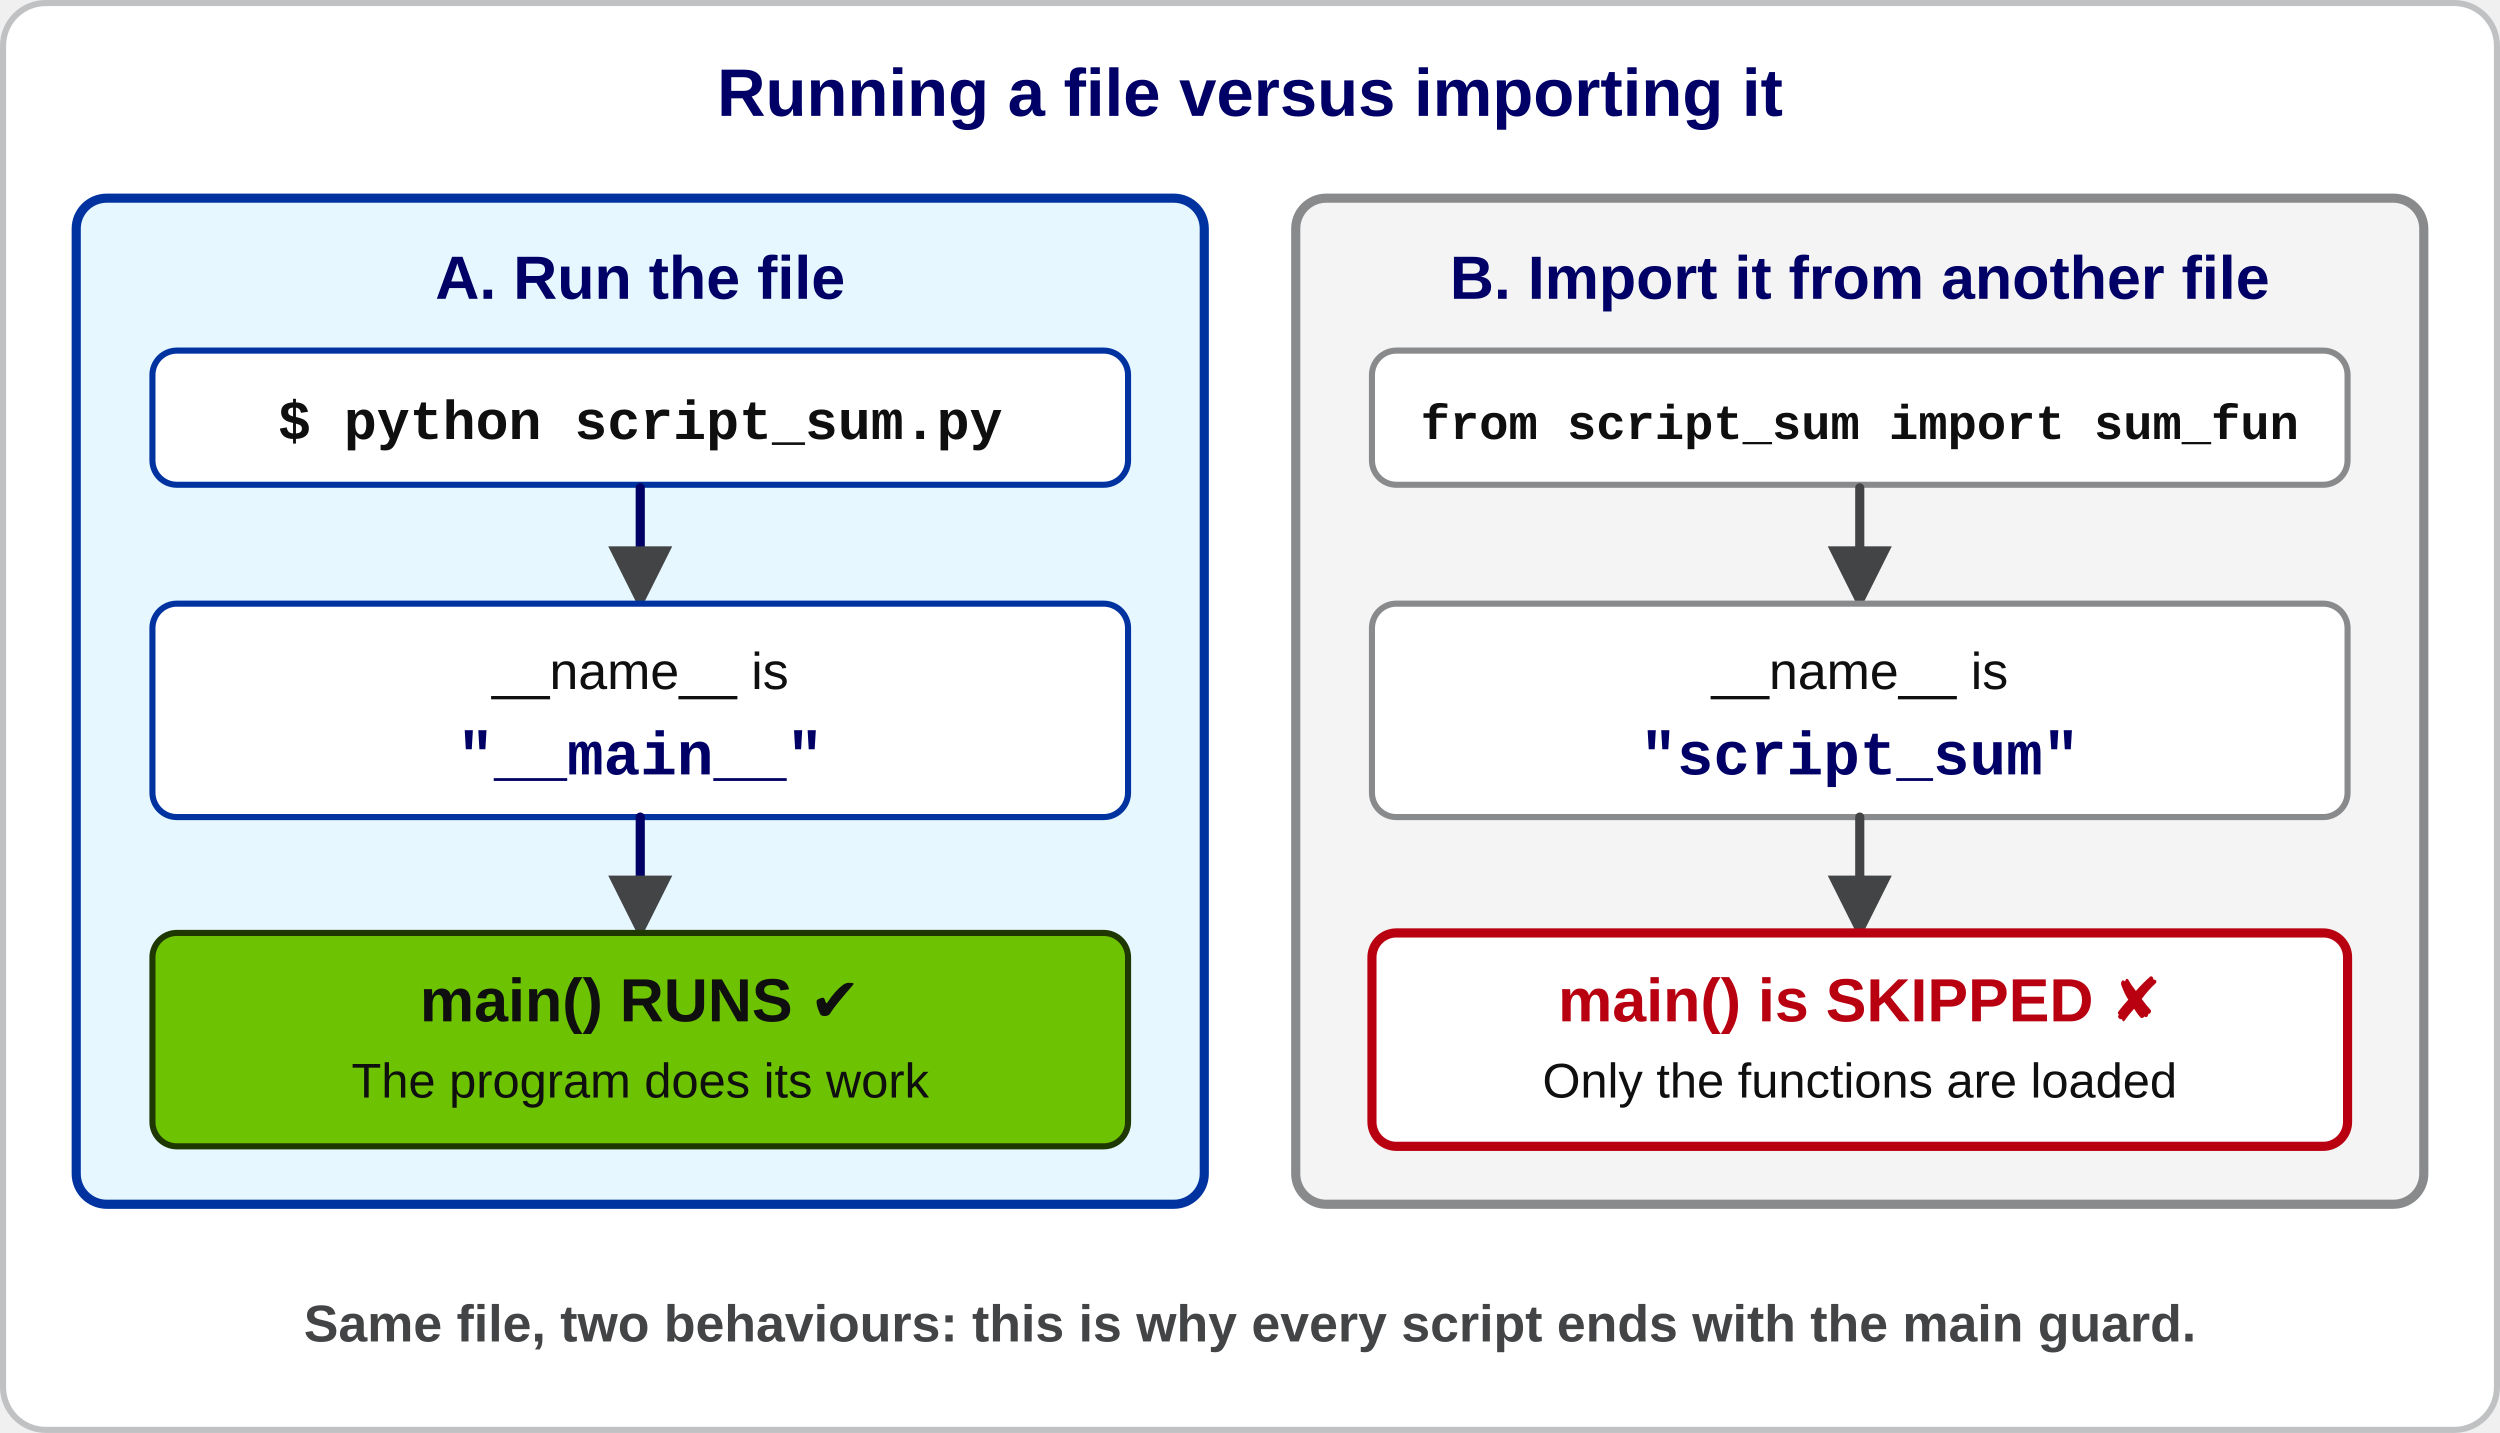
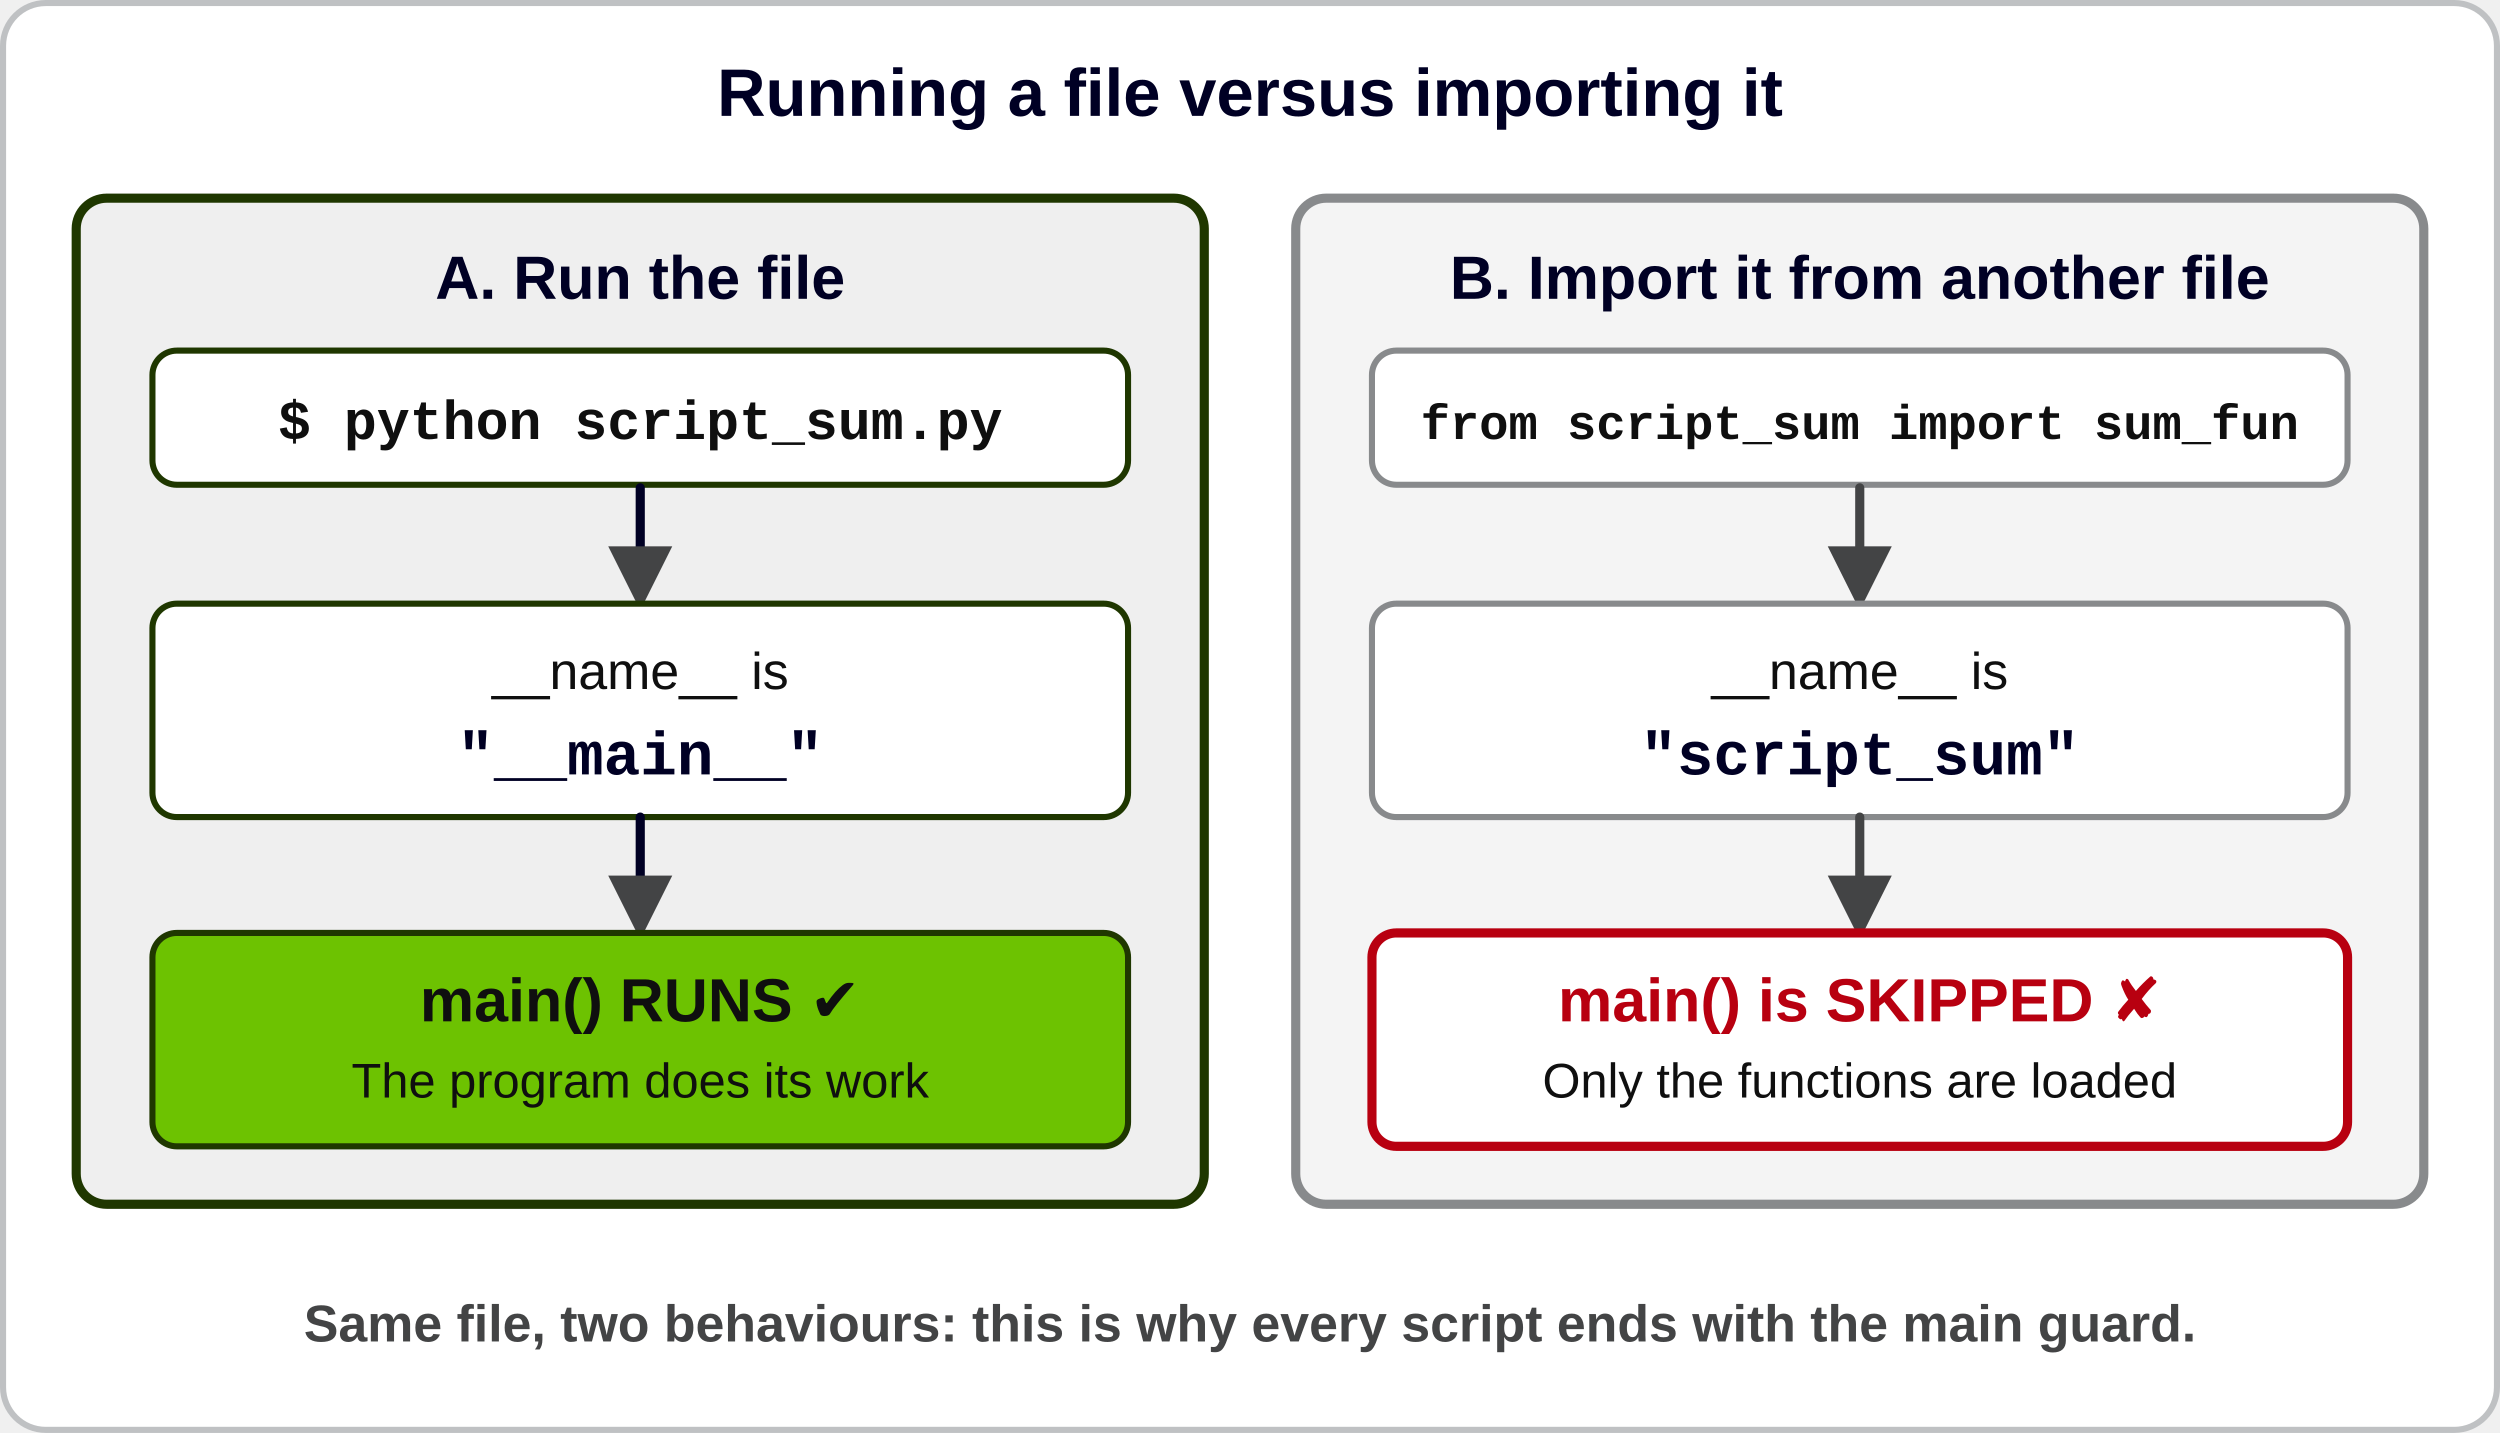
<svg xmlns="http://www.w3.org/2000/svg" viewBox="0 0 820 470" role="img" aria-labelledby="t d">
  <defs>
    <marker id="ar" viewBox="0 0 10 10" refX="8" refY="5" markerWidth="7" markerHeight="7" orient="auto-start-reverse">
      <path d="M0,0 L10,5 L0,10 z" fill="#434445" />
    </marker>
  </defs>
  <rect x="1" y="1" width="818" height="468" rx="14" fill="#FFFFFF" stroke="#BFC1C3" stroke-width="2" />
-   <text x="410" y="38" font-family="Montserrat, Arial, Helvetica, sans-serif" font-size="22" font-weight="700" fill="#000066" text-anchor="middle">Running a file versus importing it</text>
-   <rect x="25" y="65" width="370" height="330" rx="10" fill="#E6F7FF" stroke="#0032A0" stroke-width="3" />
-   <text x="210" y="98" font-family="Montserrat, Arial, Helvetica, sans-serif" font-size="20" font-weight="700" fill="#000066" text-anchor="middle">A. Run the file</text>
-   <rect x="50" y="115" width="320" height="44" rx="8" fill="#FFFFFF" stroke="#0032A0" stroke-width="2" />
+   <text x="410" y="38" font-family="Montserrat, Arial, Helvetica, sans-serif" font-size="22" font-weight="700" fill="#000024" text-anchor="middle">Running a file versus importing it</text>
+   <rect x="25" y="65" width="370" height="330" rx="10" fill="#efefef" stroke="#1f3700" stroke-width="3" />
+   <text x="210" y="98" font-family="Montserrat, Arial, Helvetica, sans-serif" font-size="20" font-weight="700" fill="#000024" text-anchor="middle">A. Run the file</text>
+   <rect x="50" y="115" width="320" height="44" rx="8" fill="#FFFFFF" stroke="#1f3700" stroke-width="2" />
  <text x="210" y="144" font-family="&quot;JetBrains Mono&quot;, Consolas, &quot;Courier New&quot;, monospace" font-size="18" font-weight="600" fill="#0F0F0F" text-anchor="middle">$ python script_sum.py</text>
-   <line x1="210" y1="160" x2="210" y2="196" stroke="#000066" stroke-width="3" stroke-linecap="round" marker-end="url(#ar)" />
-   <rect x="50" y="198" width="320" height="70" rx="8" fill="#FFFFFF" stroke="#0032A0" stroke-width="2" />
+   <line x1="210" y1="160" x2="210" y2="196" stroke="#000024" stroke-width="3" stroke-linecap="round" marker-end="url(#ar)" />
+   <rect x="50" y="198" width="320" height="70" rx="8" fill="#FFFFFF" stroke="#1f3700" stroke-width="2" />
  <text x="210" y="226" font-family="Montserrat, Arial, Helvetica, sans-serif" font-size="17" font-weight="400" fill="#0F0F0F" text-anchor="middle">__name__ is</text>
-   <text x="210" y="254" font-family="&quot;JetBrains Mono&quot;, Consolas, &quot;Courier New&quot;, monospace" font-size="20" font-weight="700" fill="#000066" text-anchor="middle">"__main__"</text>
-   <line x1="210" y1="268" x2="210" y2="304" stroke="#000066" stroke-width="3" stroke-linecap="round" marker-end="url(#ar)" />
+   <text x="210" y="254" font-family="&quot;JetBrains Mono&quot;, Consolas, &quot;Courier New&quot;, monospace" font-size="20" font-weight="700" fill="#000024" text-anchor="middle">"__main__"</text>
+   <line x1="210" y1="268" x2="210" y2="304" stroke="#000024" stroke-width="3" stroke-linecap="round" marker-end="url(#ar)" />
  <rect x="50" y="306" width="320" height="70" rx="8" fill="#6DC201" stroke="#1F3700" stroke-width="2" />
  <text x="210" y="335" font-family="Montserrat, Arial, Helvetica, sans-serif" font-size="20" font-weight="700" fill="#0F0F0F" text-anchor="middle">main() RUNS  ✔</text>
  <text x="210" y="360" font-family="Montserrat, Arial, Helvetica, sans-serif" font-size="16" font-weight="400" fill="#0F0F0F" text-anchor="middle">The program does its work</text>
  <rect x="425" y="65" width="370" height="330" rx="10" fill="#F4F4F4" stroke="#888A8C" stroke-width="3" />
-   <text x="610" y="98" font-family="Montserrat, Arial, Helvetica, sans-serif" font-size="20" font-weight="700" fill="#000066" text-anchor="middle">B. Import it from another file</text>
+   <text x="610" y="98" font-family="Montserrat, Arial, Helvetica, sans-serif" font-size="20" font-weight="700" fill="#000024" text-anchor="middle">B. Import it from another file</text>
  <rect x="450" y="115" width="320" height="44" rx="8" fill="#FFFFFF" stroke="#888A8C" stroke-width="2" />
  <text x="610" y="144" font-family="&quot;JetBrains Mono&quot;, Consolas, &quot;Courier New&quot;, monospace" font-size="16" font-weight="600" fill="#0F0F0F" text-anchor="middle">from script_sum import sum_fun</text>
  <line x1="610" y1="160" x2="610" y2="196" stroke="#434445" stroke-width="3" stroke-linecap="round" marker-end="url(#ar)" />
  <rect x="450" y="198" width="320" height="70" rx="8" fill="#FFFFFF" stroke="#888A8C" stroke-width="2" />
  <text x="610" y="226" font-family="Montserrat, Arial, Helvetica, sans-serif" font-size="17" font-weight="400" fill="#0F0F0F" text-anchor="middle">__name__ is</text>
-   <text x="610" y="254" font-family="&quot;JetBrains Mono&quot;, Consolas, &quot;Courier New&quot;, monospace" font-size="20" font-weight="700" fill="#000066" text-anchor="middle">"script_sum"</text>
+   <text x="610" y="254" font-family="&quot;JetBrains Mono&quot;, Consolas, &quot;Courier New&quot;, monospace" font-size="20" font-weight="700" fill="#000024" text-anchor="middle">"script_sum"</text>
  <line x1="610" y1="268" x2="610" y2="304" stroke="#434445" stroke-width="3" stroke-linecap="round" marker-end="url(#ar)" />
  <rect x="450" y="306" width="320" height="70" rx="8" fill="#FFFFFF" stroke="#B80010" stroke-width="3" />
  <text x="610" y="335" font-family="Montserrat, Arial, Helvetica, sans-serif" font-size="20" font-weight="700" fill="#B80010" text-anchor="middle">main() is SKIPPED  ✘</text>
  <text x="610" y="360" font-family="Montserrat, Arial, Helvetica, sans-serif" font-size="16" font-weight="400" fill="#0F0F0F" text-anchor="middle">Only the functions are loaded</text>
  <text x="410" y="440" font-family="Montserrat, Arial, Helvetica, sans-serif" font-size="17" font-weight="600" fill="#434445" text-anchor="middle">Same file, two behaviours: this is why every script ends with the main guard.</text>
</svg>
